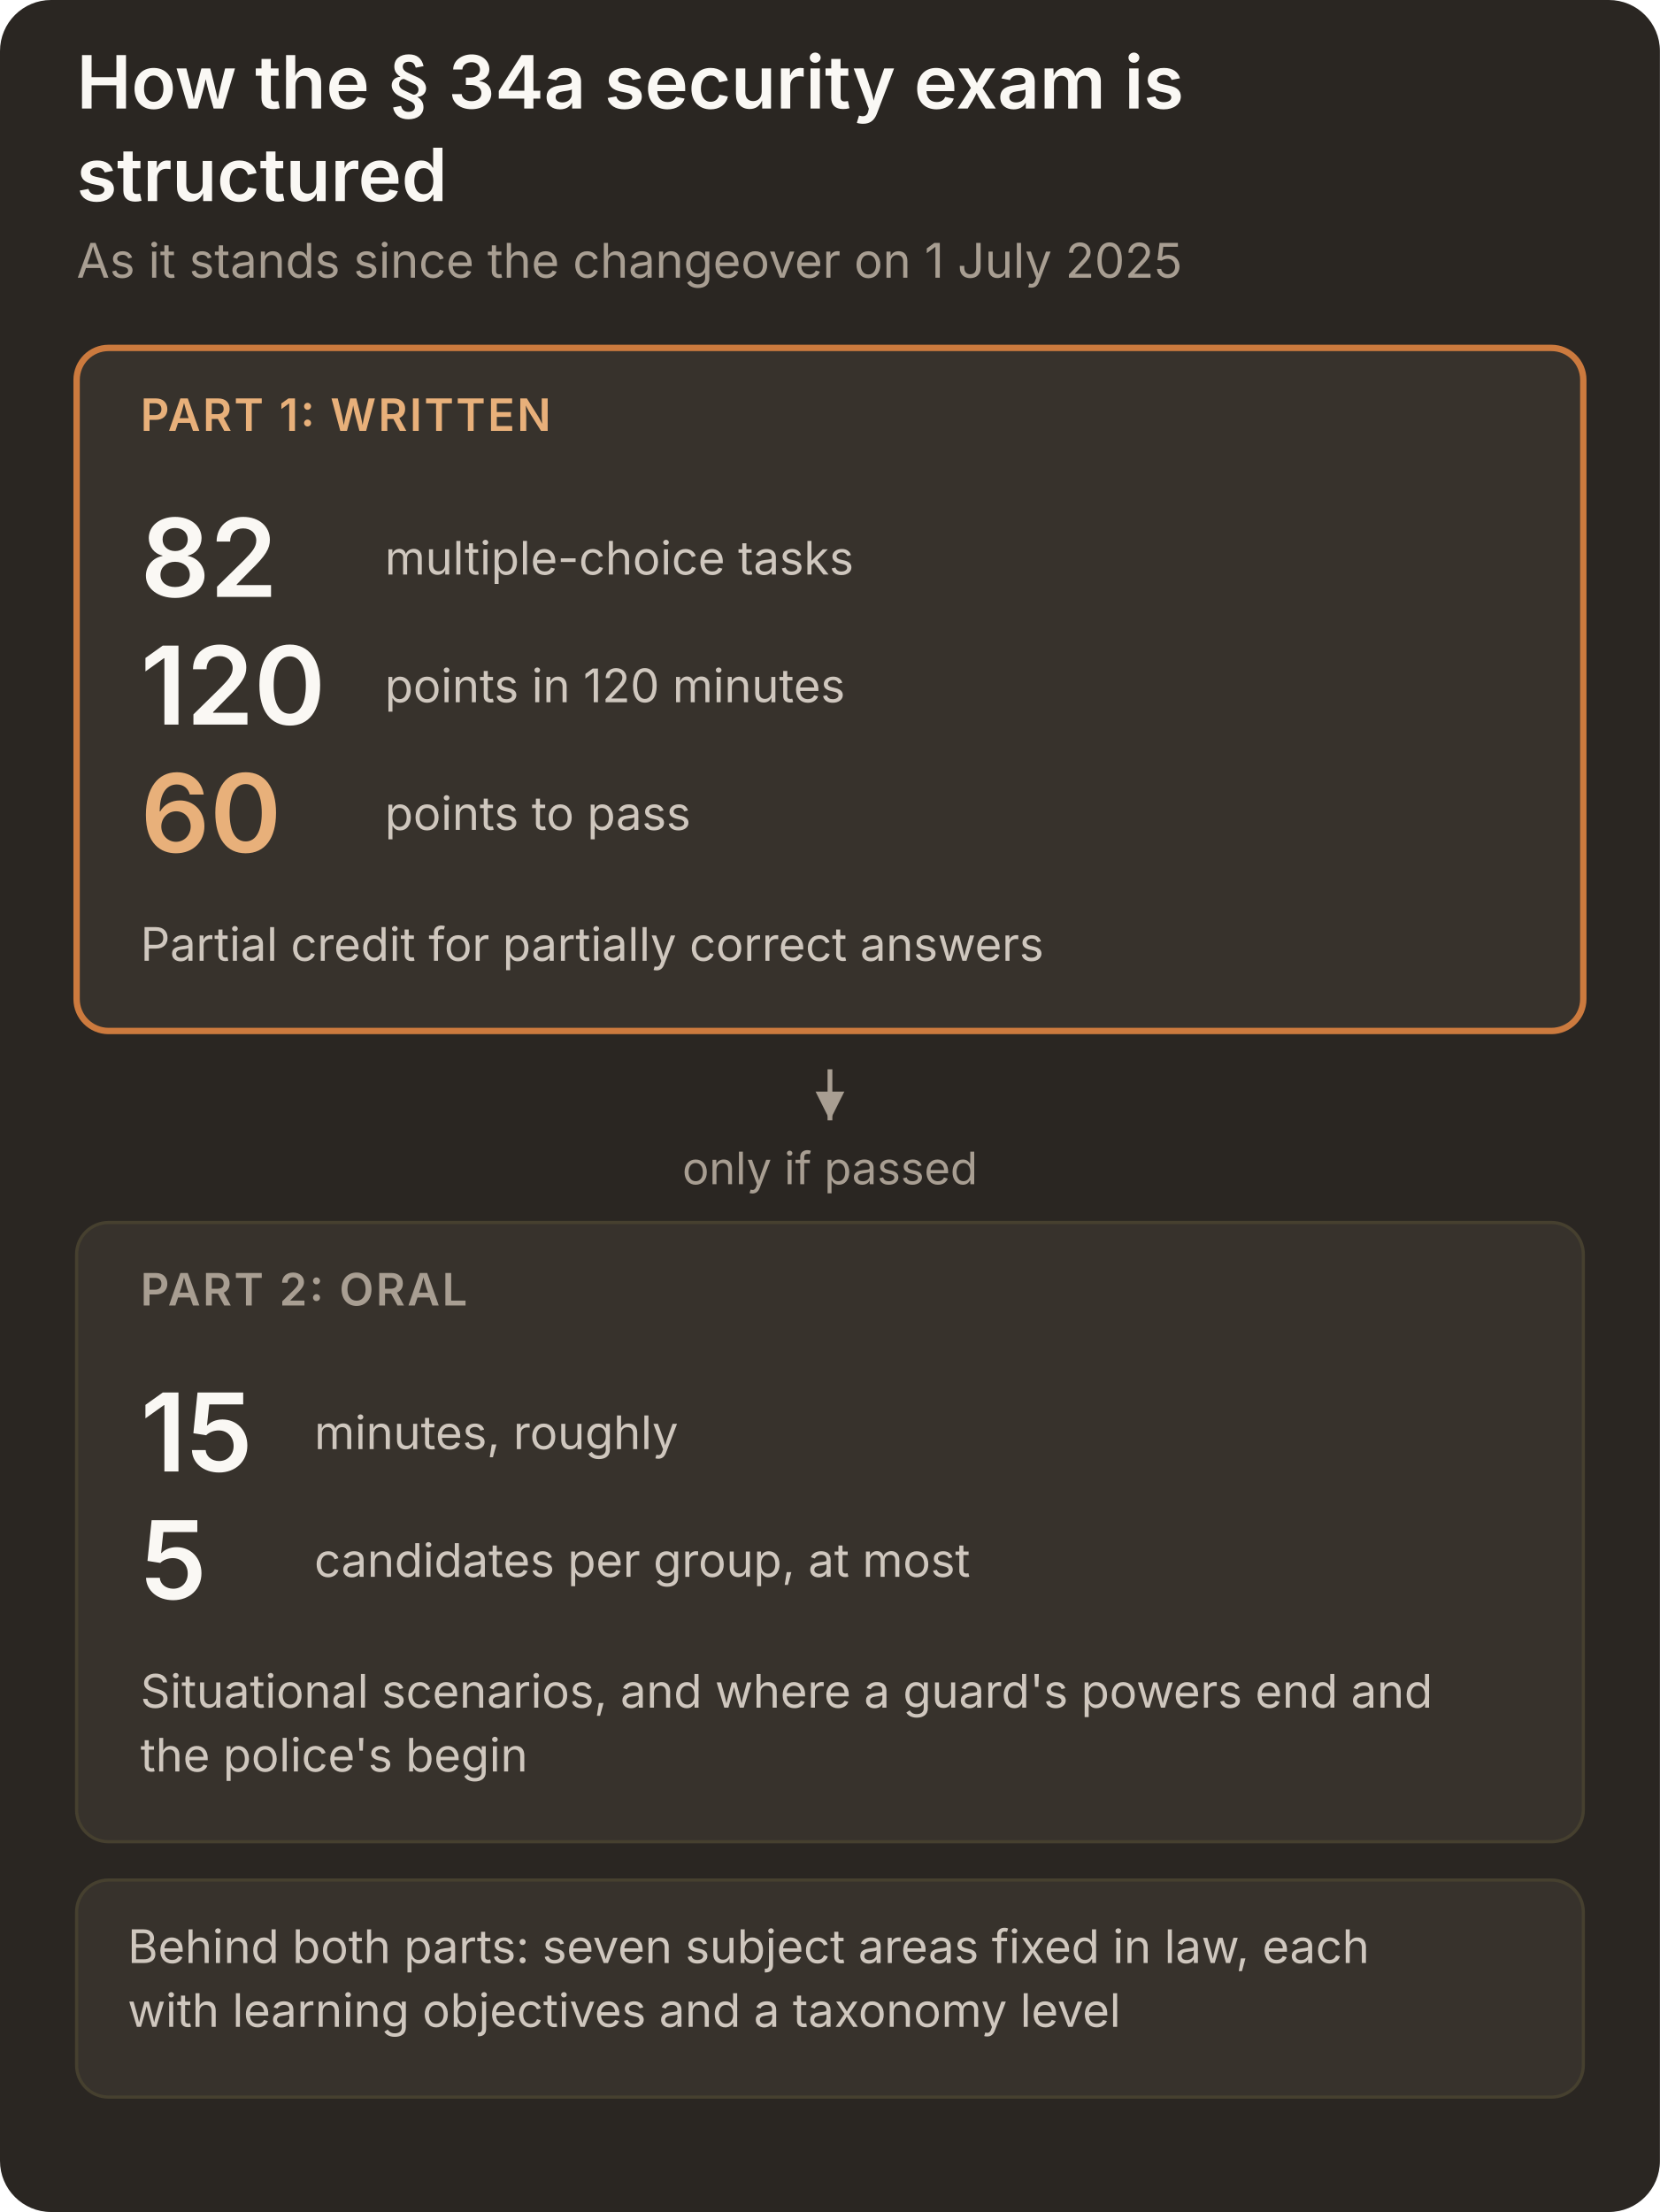
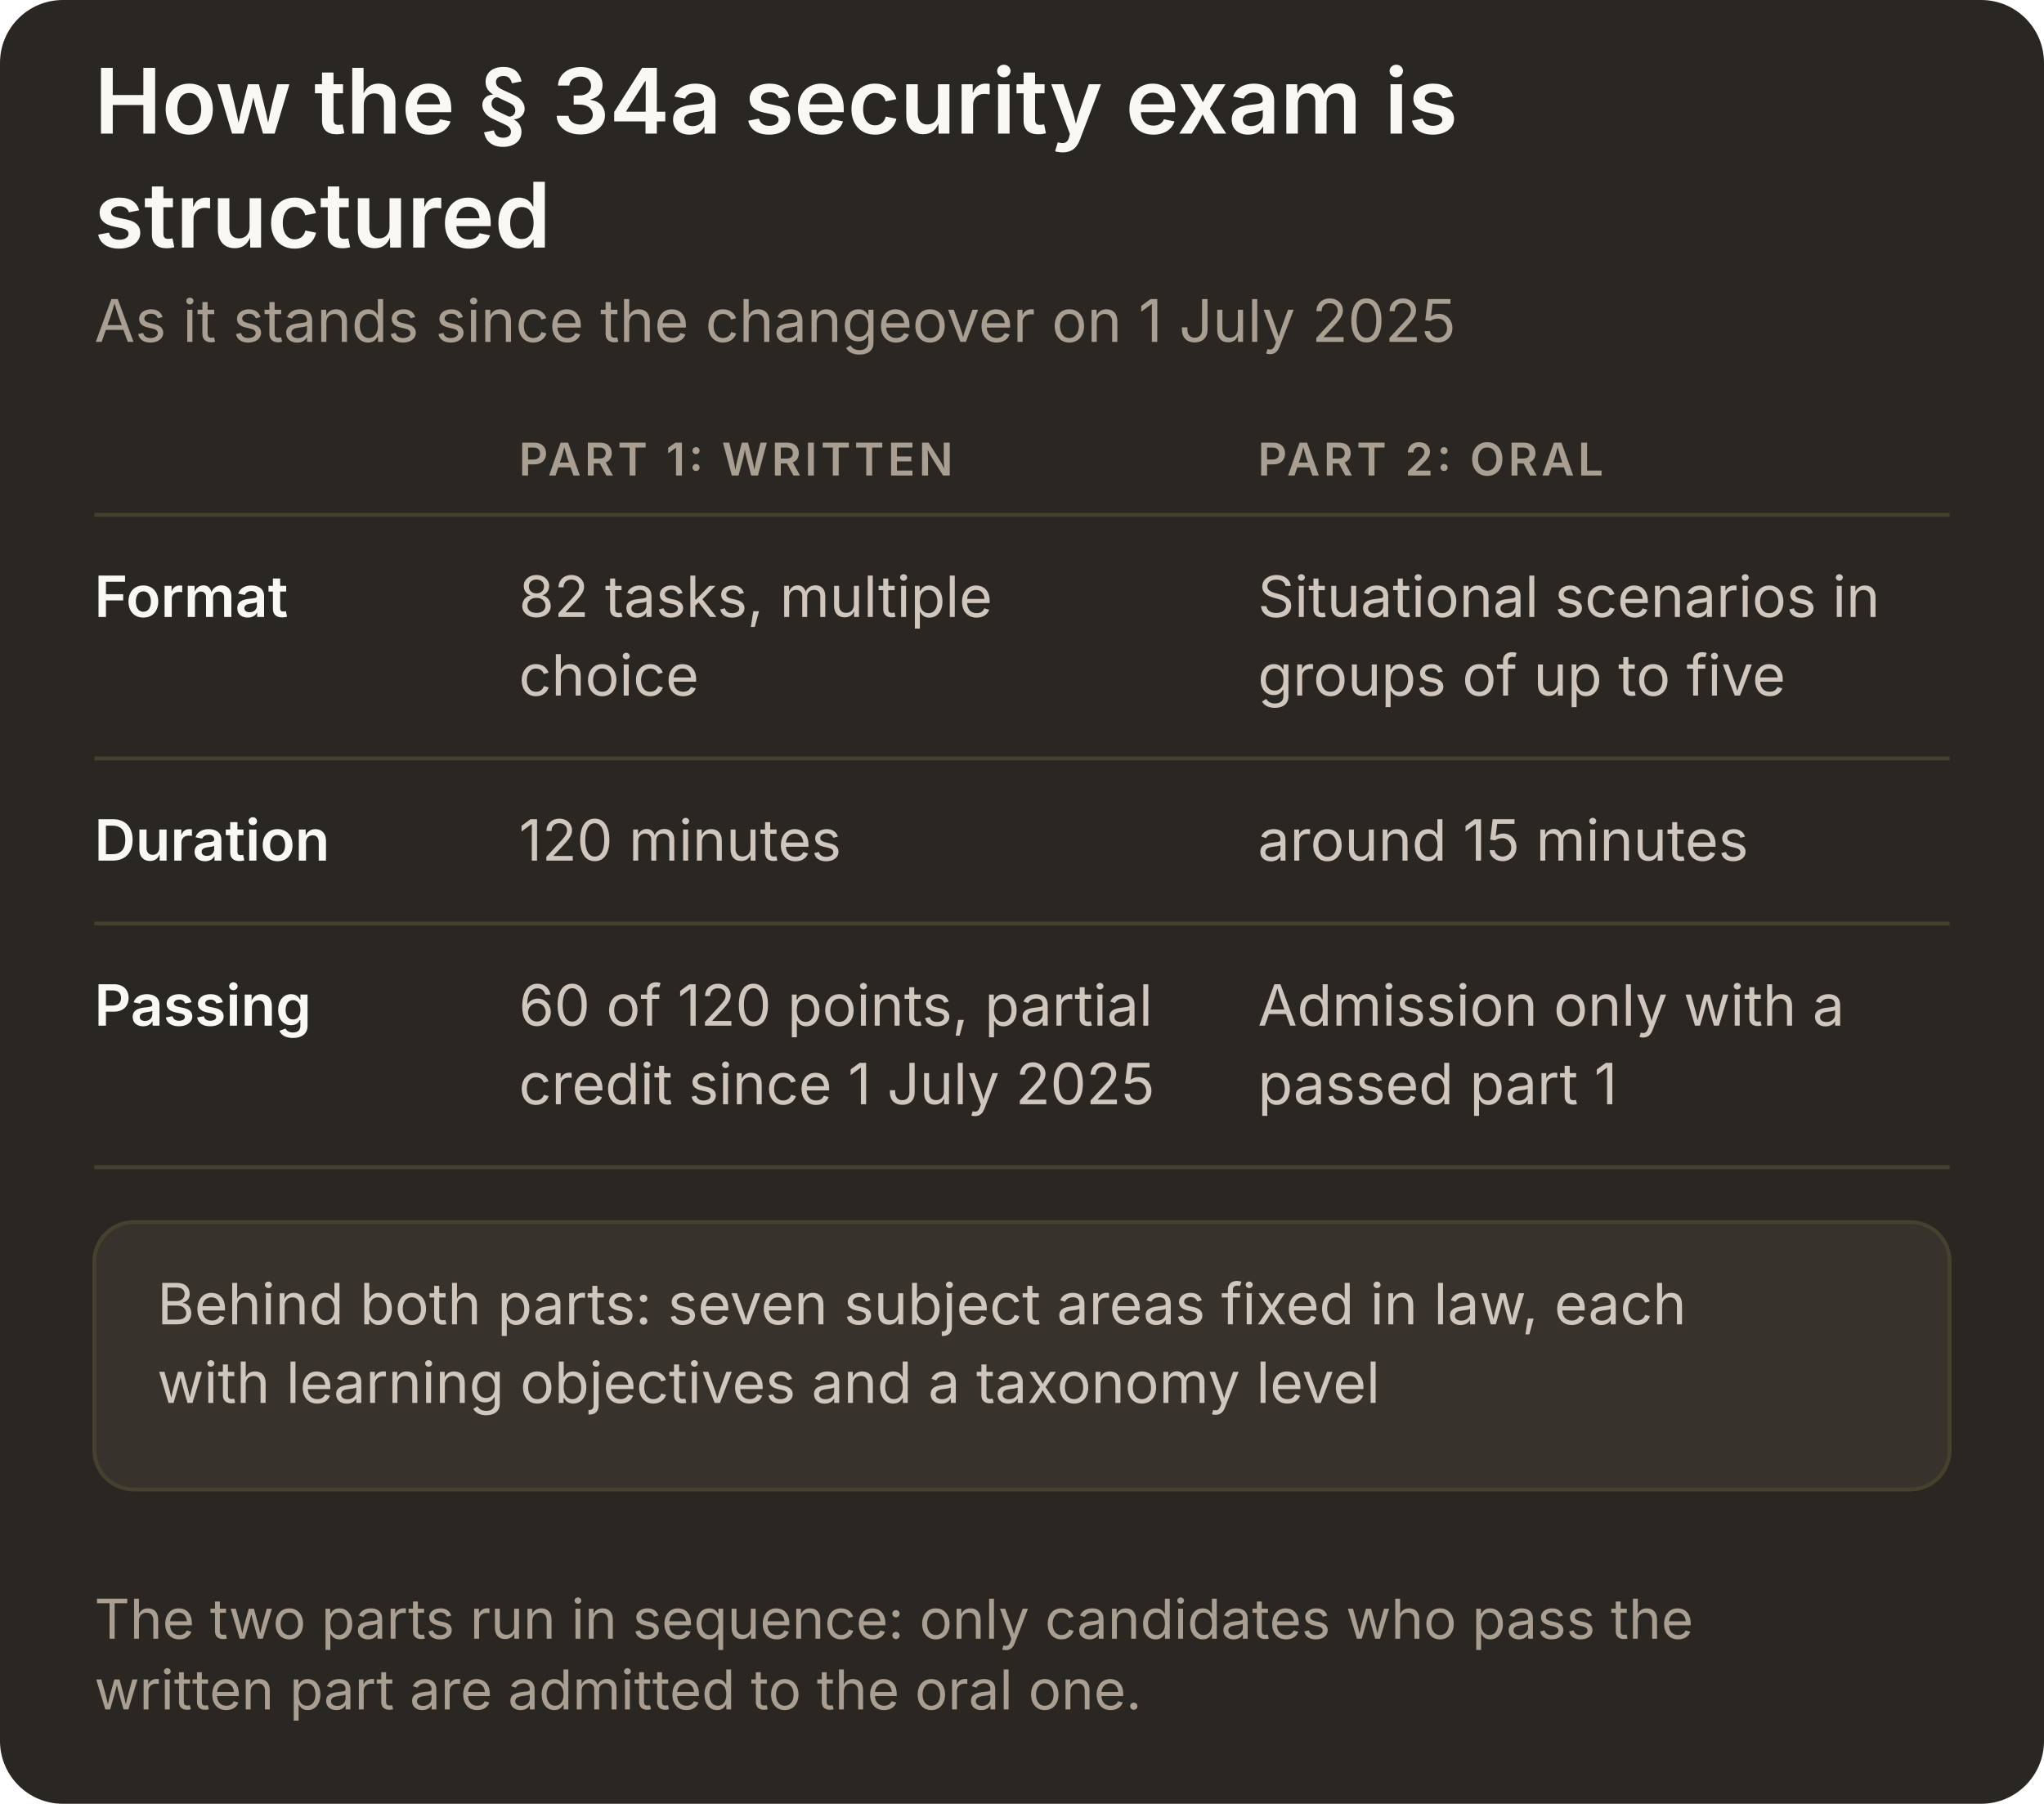
- <svg xmlns="http://www.w3.org/2000/svg" viewBox="0 0 520 693" role="img" aria-label="Structure of the German section 34a security exam: a written part of 82 multiple-choice tasks worth 120 points in 120 minutes with a pass mark of 60 and partial credit since 1 July 2025; then, only for those who pass, an oral part of around 15 minutes in groups of up to five. Both rest on seven subject areas fixed in law.">
+ <svg xmlns="http://www.w3.org/2000/svg" viewBox="0 0 520 459" role="img" aria-label="Table of how the German section 34a security exam is structured, part 1 written against part 2 oral: 82 multiple-choice tasks against situational scenarios in groups of up to five; 120 minutes against around 15 minutes; a pass mark of 60 out of 120 points with partial credit since 1 July 2025, while only those who pass the written part are admitted to the oral one. Both rest on seven subject areas fixed in law.">
  <defs>
    <marker id="ar" markerWidth="8" markerHeight="8" refX="6" refY="3" orient="auto">
      <path d="M0,0 L6,3 L0,6 Z" fill="#a89e92" />
    </marker>
  </defs>
-   <rect x="0" y="0" width="520" height="693" rx="16" fill="#2a2622" />
+   <rect x="0" y="0" width="520" height="459" rx="16" fill="#2a2622" />
  <text x="24" y="34" font-family="'Inter', system-ui, -apple-system, sans-serif" font-size="23" fill="#faf8f4" font-weight="600">How the § 34a security exam is</text>
  <text x="24" y="63" font-family="'Inter', system-ui, -apple-system, sans-serif" font-size="23" fill="#faf8f4" font-weight="600">structured</text>
  <text x="24" y="87" font-family="'Inter', system-ui, -apple-system, sans-serif" font-size="15" fill="#a89e92">As it stands since the changeover on 1 July 2025</text>
-   <rect x="24" y="109" width="472" height="214" rx="10" fill="#37322c" stroke="#cc7a3e" stroke-width="2" />
-   <text x="44" y="135" font-family="'Inter', system-ui, -apple-system, sans-serif" font-size="14" fill="#e8b07a" font-weight="600" letter-spacing="0.05em">PART 1: WRITTEN</text>
-   <text x="44" y="187" font-family="'Inter', system-ui, -apple-system, sans-serif" font-size="34" fill="#faf8f4" font-weight="600">82</text>
-   <text x="120.56" y="180" font-family="'Inter', system-ui, -apple-system, sans-serif" font-size="14.5" fill="#cfc7be">multiple-choice tasks</text>
-   <text x="44" y="227" font-family="'Inter', system-ui, -apple-system, sans-serif" font-size="34" fill="#faf8f4" font-weight="600">120</text>
-   <text x="120.56" y="220" font-family="'Inter', system-ui, -apple-system, sans-serif" font-size="14.5" fill="#cfc7be">points in 120 minutes</text>
-   <text x="44" y="267" font-family="'Inter', system-ui, -apple-system, sans-serif" font-size="34" fill="#e8b07a" font-weight="600">60</text>
-   <text x="120.56" y="260" font-family="'Inter', system-ui, -apple-system, sans-serif" font-size="14.5" fill="#cfc7be">points to pass</text>
-   <text x="44" y="301" font-family="'Inter', system-ui, -apple-system, sans-serif" font-size="14.5" fill="#cfc7be">Partial credit for partially correct answers</text>
-   <path d="M260,335 L260,351" stroke="#a89e92" stroke-width="1.5" marker-end="url(#ar)" />
-   <text x="260" y="371" font-family="'Inter', system-ui, -apple-system, sans-serif" font-size="14" fill="#a89e92" text-anchor="middle">only if passed</text>
-   <rect x="24" y="383" width="472" height="194" rx="10" fill="#37322c" stroke="#46402f" stroke-width="1" />
-   <text x="44" y="409" font-family="'Inter', system-ui, -apple-system, sans-serif" font-size="14" fill="#a89e92" font-weight="600" letter-spacing="0.05em">PART 2: ORAL</text>
-   <text x="44" y="461" font-family="'Inter', system-ui, -apple-system, sans-serif" font-size="34" fill="#faf8f4" font-weight="600">15</text>
-   <text x="98.46" y="454" font-family="'Inter', system-ui, -apple-system, sans-serif" font-size="14.5" fill="#cfc7be">minutes, roughly</text>
-   <text x="44" y="501" font-family="'Inter', system-ui, -apple-system, sans-serif" font-size="34" fill="#faf8f4" font-weight="600">5</text>
-   <text x="98.46" y="494" font-family="'Inter', system-ui, -apple-system, sans-serif" font-size="14.5" fill="#cfc7be">candidates per group, at most</text>
-   <text x="44" y="535" font-family="'Inter', system-ui, -apple-system, sans-serif" font-size="14.5" fill="#cfc7be">Situational scenarios, and where a guard's powers end and</text>
-   <text x="44" y="555" font-family="'Inter', system-ui, -apple-system, sans-serif" font-size="14.5" fill="#cfc7be">the police's begin</text>
-   <rect x="24" y="589" width="472" height="68" rx="10" fill="#37322c" stroke="#46402f" stroke-width="1" />
-   <text x="40" y="615" font-family="'Inter', system-ui, -apple-system, sans-serif" font-size="14.5" fill="#cfc7be">Behind both parts: seven subject areas fixed in law, each</text>
-   <text x="40" y="635" font-family="'Inter', system-ui, -apple-system, sans-serif" font-size="14.5" fill="#cfc7be">with learning objectives and a taxonomy level</text>
+   <text x="132" y="121" font-family="'Inter', system-ui, -apple-system, sans-serif" font-size="11.5" fill="#a89e92" font-weight="600" letter-spacing="0.08em">PART 1: WRITTEN</text>
+   <text x="320" y="121" font-family="'Inter', system-ui, -apple-system, sans-serif" font-size="11.5" fill="#a89e92" font-weight="600" letter-spacing="0.08em">PART 2: ORAL</text>
+   <path d="M24,131 L496,131" stroke="#46402f" stroke-width="1" />
+   <text x="24" y="157" font-family="'Inter', system-ui, -apple-system, sans-serif" font-size="14.5" fill="#faf8f4" font-weight="600">Format</text>
+   <text x="132" y="157" font-family="'Inter', system-ui, -apple-system, sans-serif" font-size="14.5" fill="#cfc7be">82 tasks, multiple</text>
+   <text x="132" y="177" font-family="'Inter', system-ui, -apple-system, sans-serif" font-size="14.5" fill="#cfc7be">choice</text>
+   <text x="320" y="157" font-family="'Inter', system-ui, -apple-system, sans-serif" font-size="14.5" fill="#cfc7be">Situational scenarios in</text>
+   <text x="320" y="177" font-family="'Inter', system-ui, -apple-system, sans-serif" font-size="14.5" fill="#cfc7be">groups of up to five</text>
+   <path d="M24,193 L496,193" stroke="#46402f" stroke-width="1" />
+   <text x="24" y="219" font-family="'Inter', system-ui, -apple-system, sans-serif" font-size="14.5" fill="#faf8f4" font-weight="600">Duration</text>
+   <text x="132" y="219" font-family="'Inter', system-ui, -apple-system, sans-serif" font-size="14.5" fill="#cfc7be">120 minutes</text>
+   <text x="320" y="219" font-family="'Inter', system-ui, -apple-system, sans-serif" font-size="14.5" fill="#cfc7be">around 15 minutes</text>
+   <path d="M24,235 L496,235" stroke="#46402f" stroke-width="1" />
+   <text x="24" y="261" font-family="'Inter', system-ui, -apple-system, sans-serif" font-size="14.5" fill="#faf8f4" font-weight="600">Passing</text>
+   <text x="132" y="261" font-family="'Inter', system-ui, -apple-system, sans-serif" font-size="14.5" fill="#cfc7be">60 of 120 points, partial</text>
+   <text x="132" y="281" font-family="'Inter', system-ui, -apple-system, sans-serif" font-size="14.5" fill="#cfc7be">credit since 1 July 2025</text>
+   <text x="320" y="261" font-family="'Inter', system-ui, -apple-system, sans-serif" font-size="14.5" fill="#cfc7be">Admission only with a</text>
+   <text x="320" y="281" font-family="'Inter', system-ui, -apple-system, sans-serif" font-size="14.5" fill="#cfc7be">passed part 1</text>
+   <path d="M24,297 L496,297" stroke="#46402f" stroke-width="1" />
+   <rect x="24" y="311" width="472" height="68" rx="10" fill="#37322c" stroke="#46402f" stroke-width="1" />
+   <text x="40" y="337" font-family="'Inter', system-ui, -apple-system, sans-serif" font-size="14.5" fill="#cfc7be">Behind both parts: seven subject areas fixed in law, each</text>
+   <text x="40" y="357" font-family="'Inter', system-ui, -apple-system, sans-serif" font-size="14.5" fill="#cfc7be">with learning objectives and a taxonomy level</text>
+   <text x="24" y="417" font-family="'Inter', system-ui, -apple-system, sans-serif" font-size="14" fill="#a89e92">The two parts run in sequence: only candidates who pass the</text>
+   <text x="24" y="435" font-family="'Inter', system-ui, -apple-system, sans-serif" font-size="14" fill="#a89e92">written part are admitted to the oral one.</text>
</svg>
